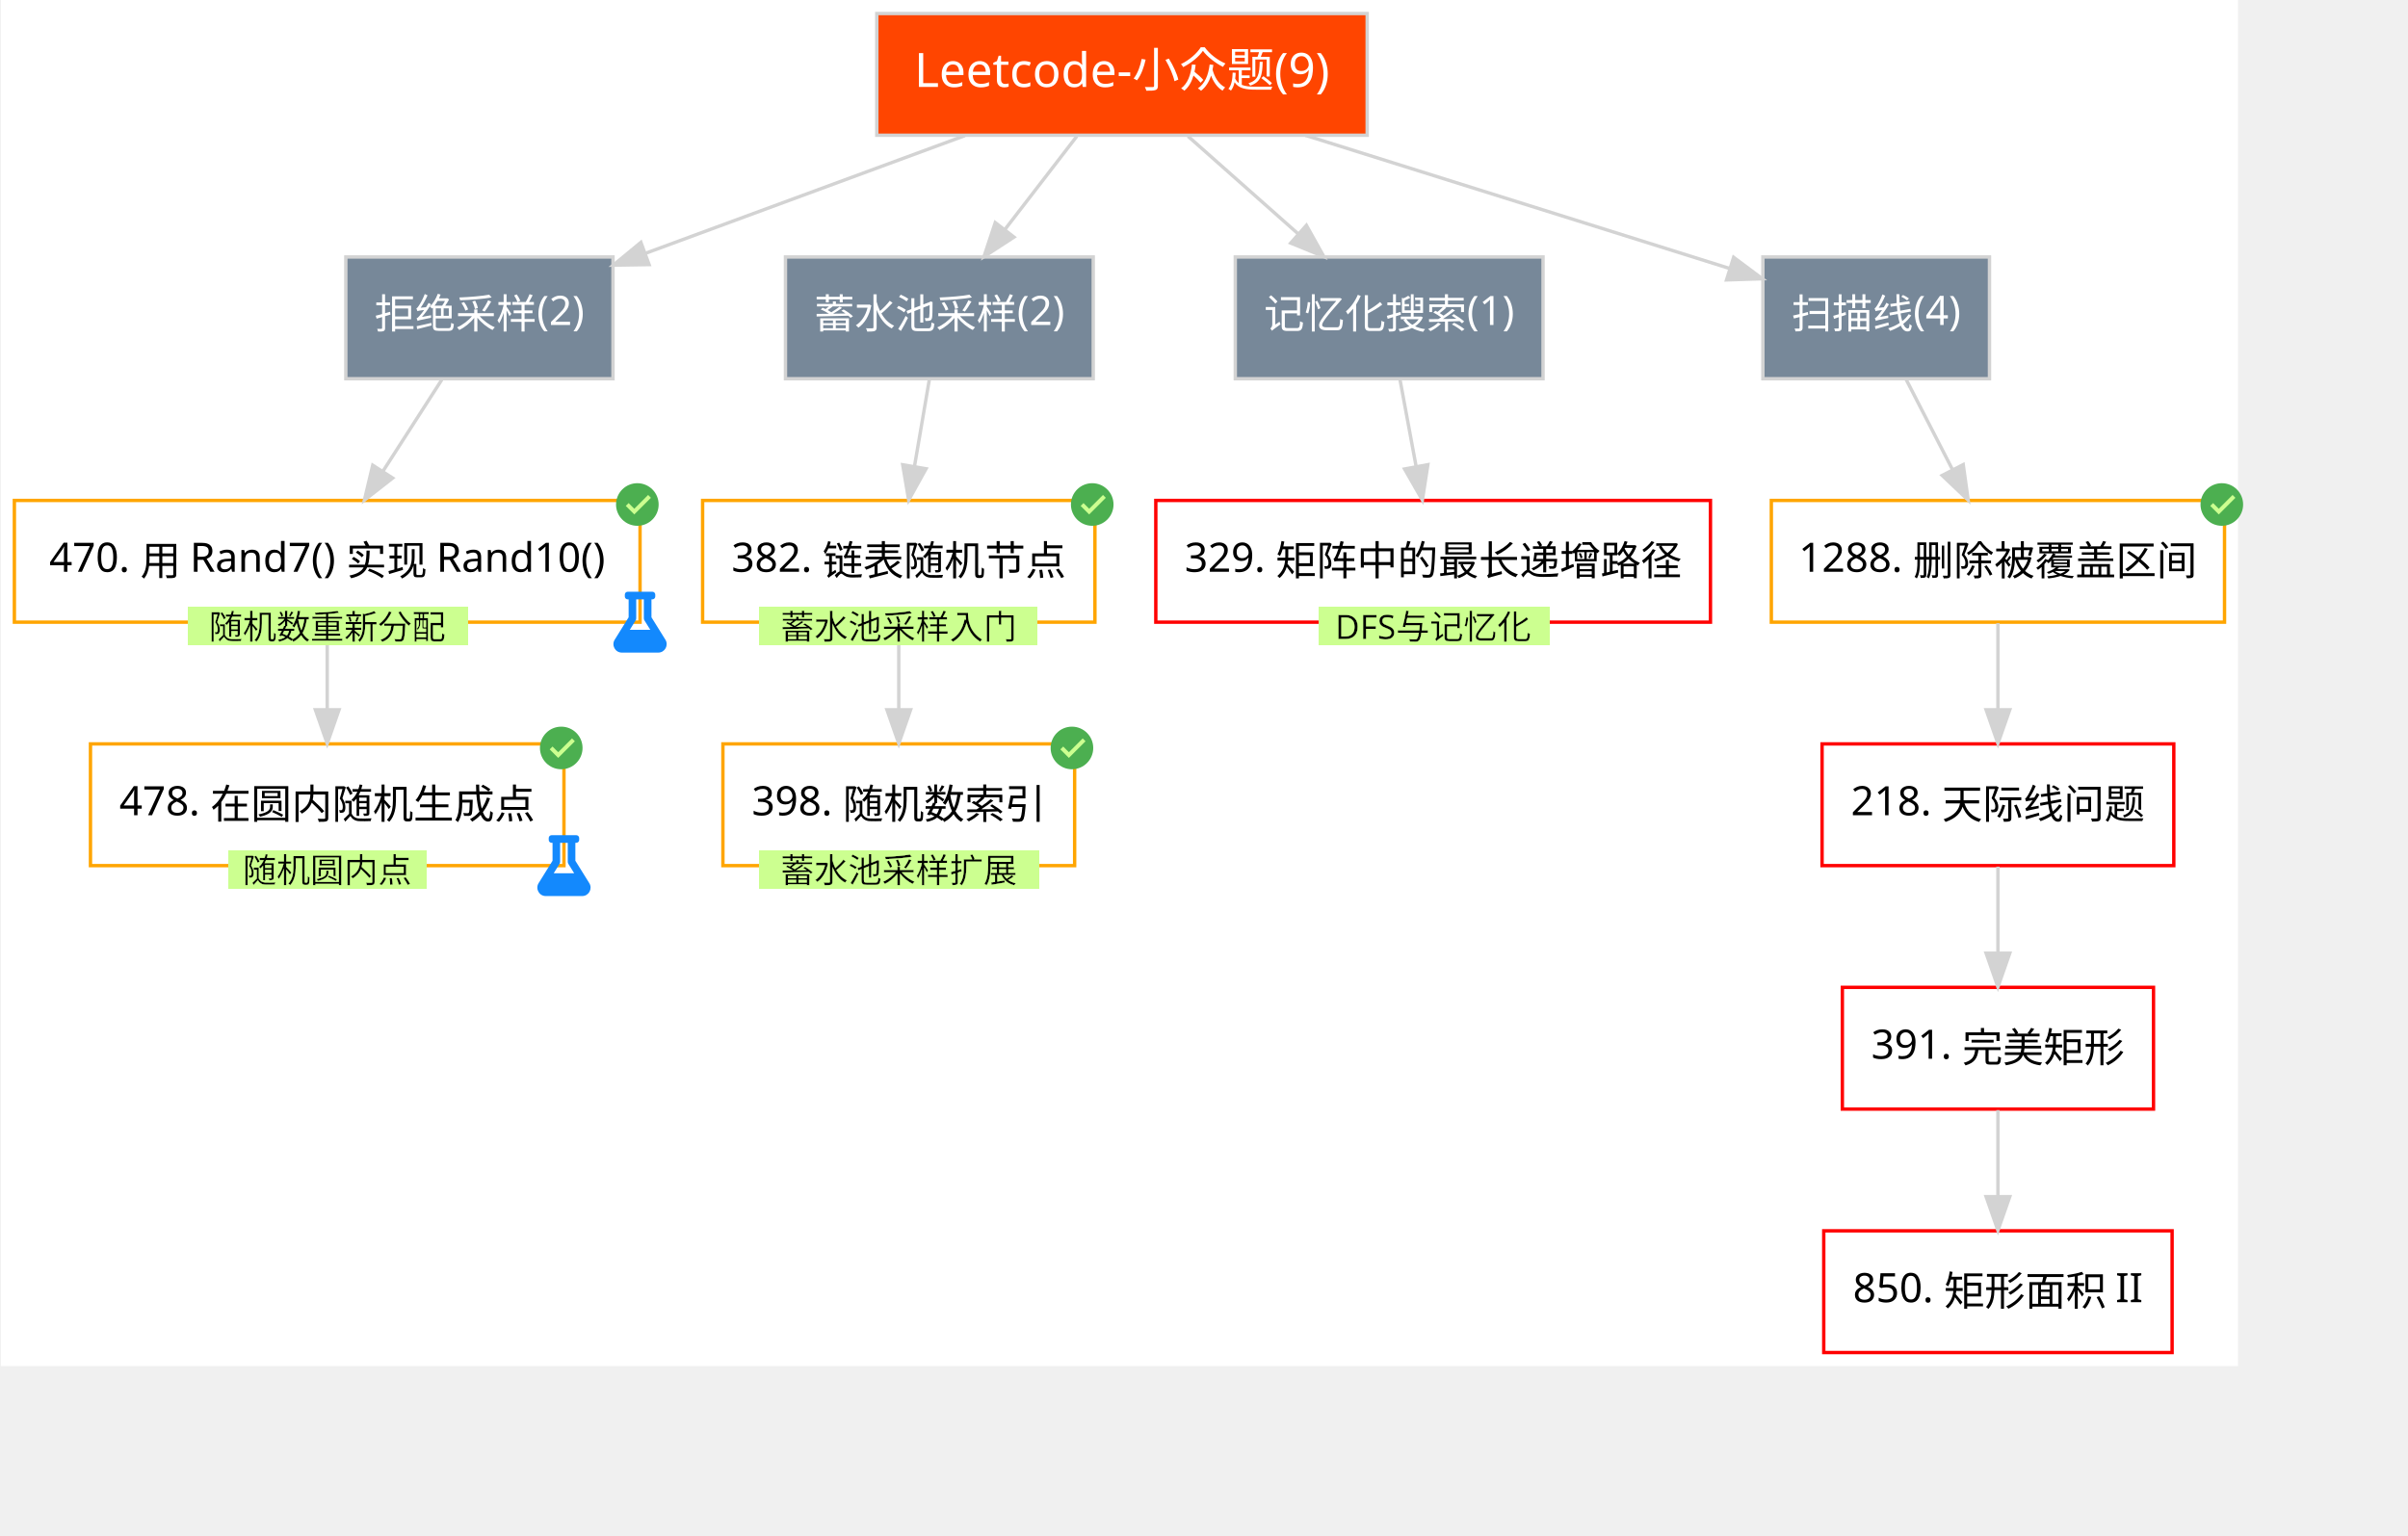
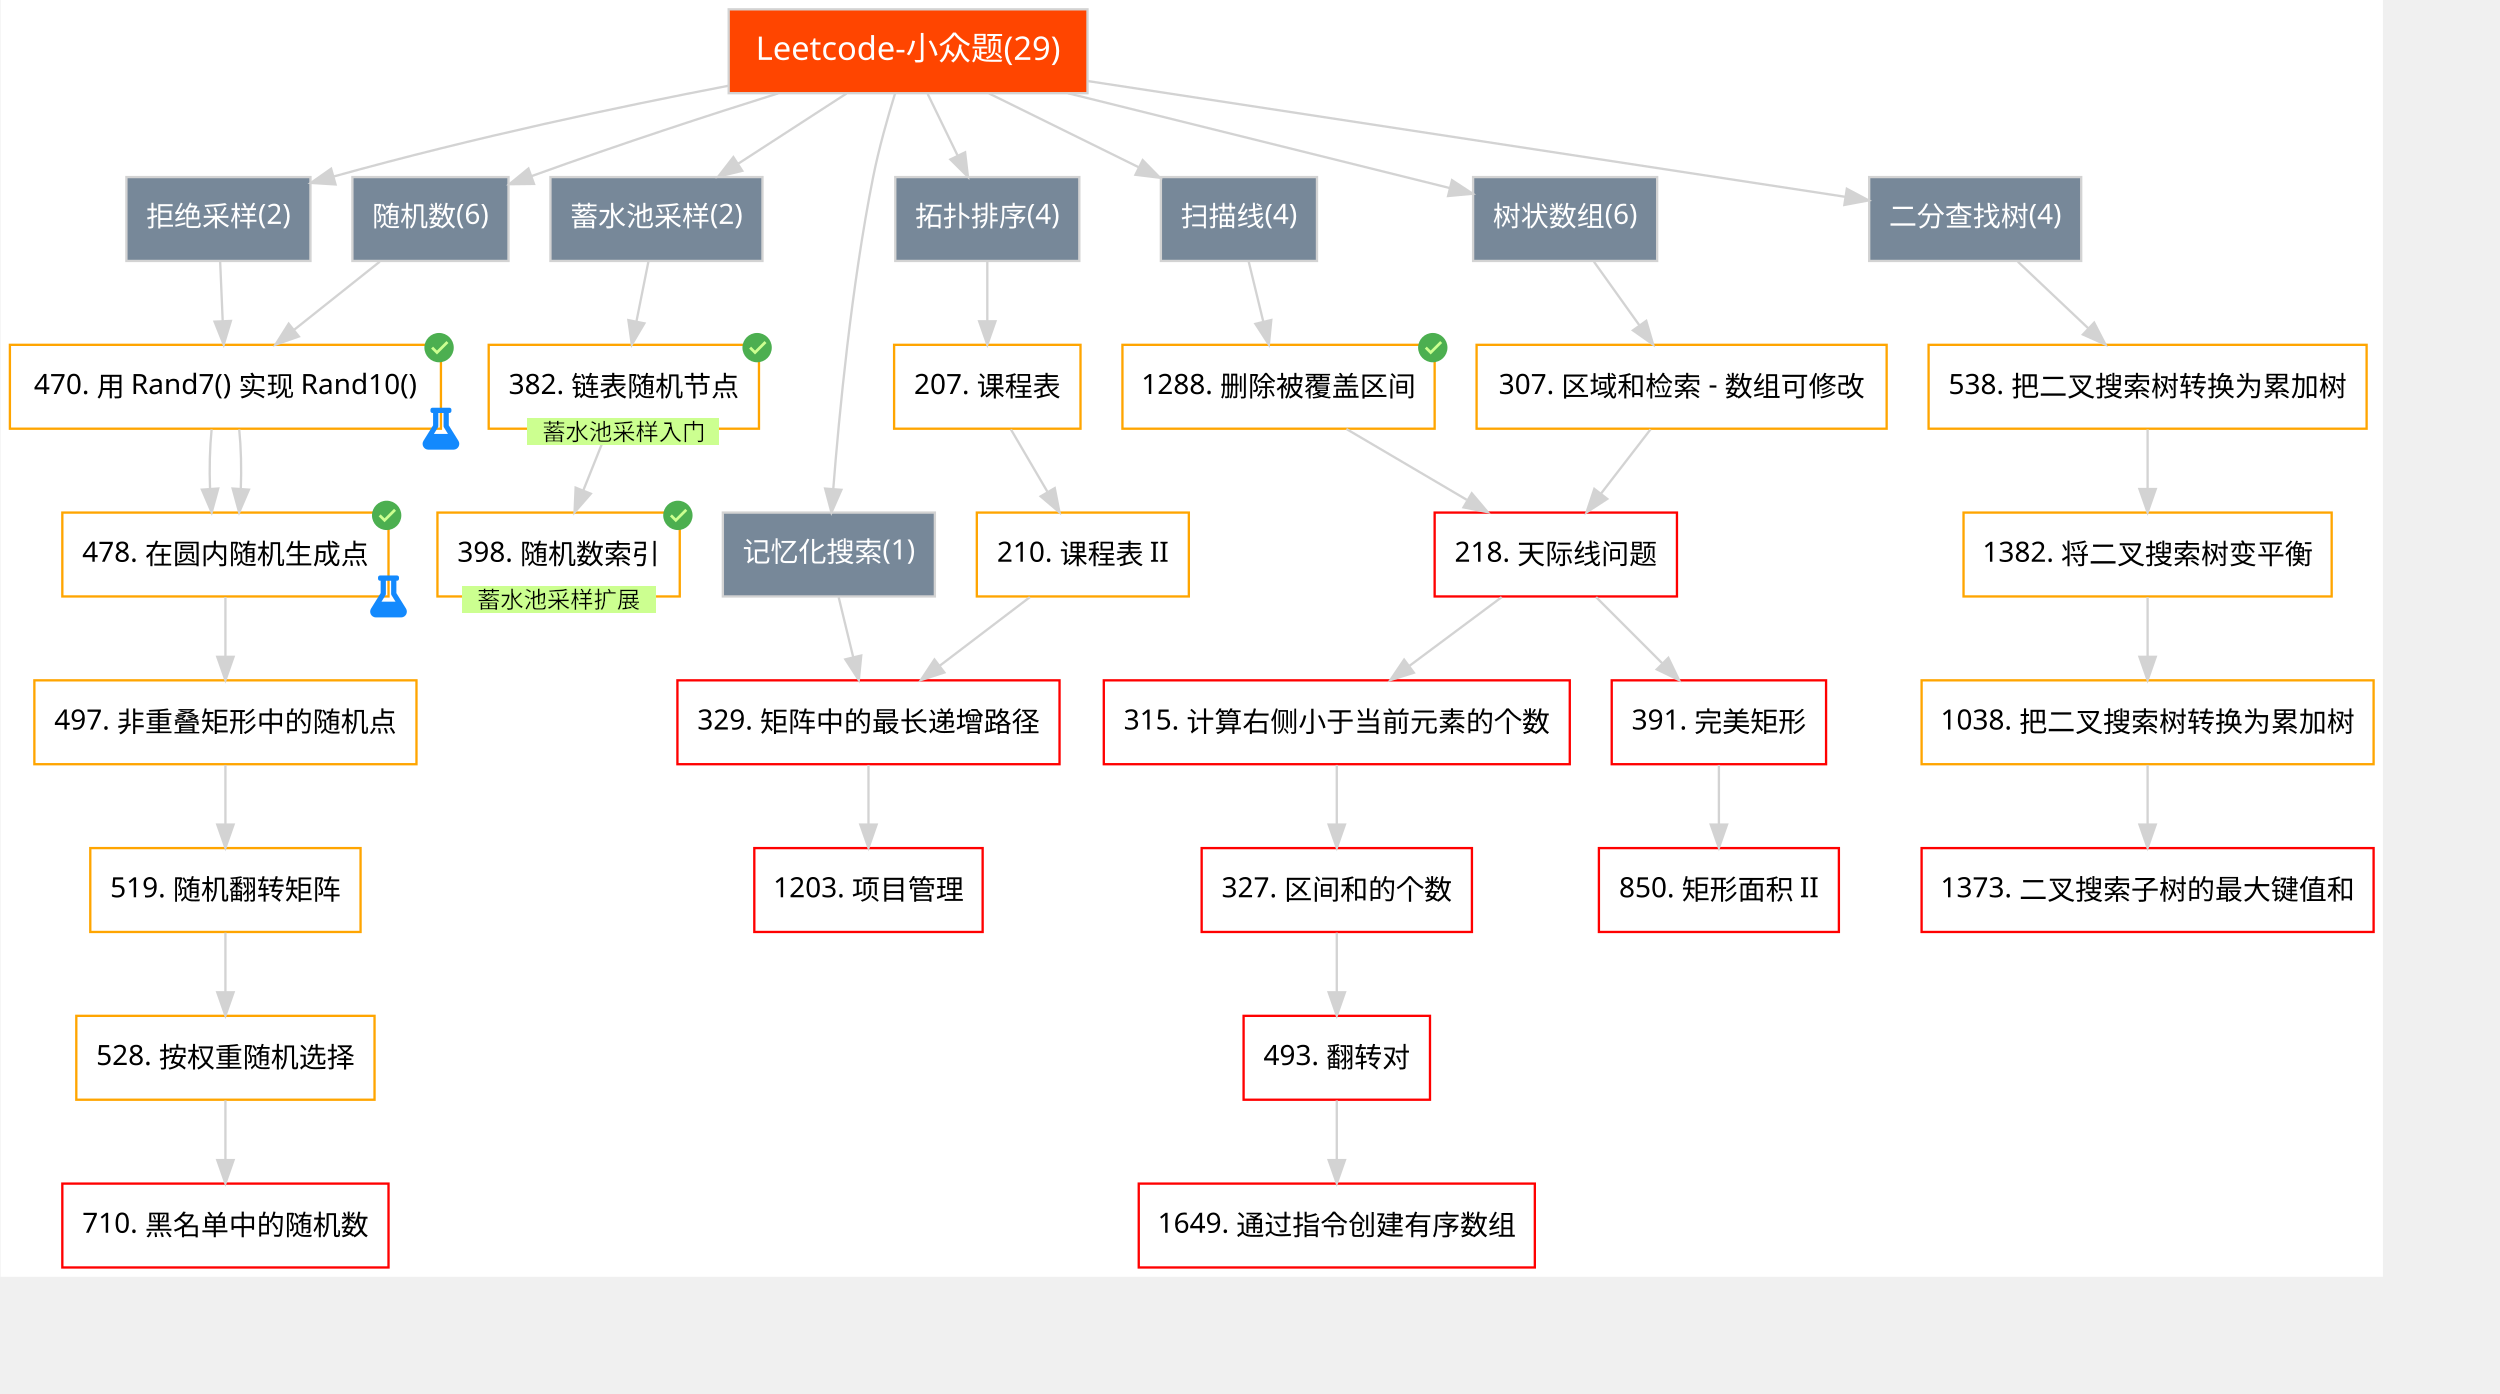
- <svg xmlns="http://www.w3.org/2000/svg" xmlns:xlink="http://www.w3.org/1999/xlink" height="454pt" viewBox="0.00 0.00 711.5 454.0" width="712pt">
-   <g class="graph" id="graph0" transform="scale(1 1) rotate(0) translate(4 400)">
-     <polygon fill="white" points="-4,4 -4,-400 657.5,-400 657.5,4 -4,4" stroke="transparent" />
+ <svg xmlns="http://www.w3.org/2000/svg" xmlns:xlink="http://www.w3.org/1999/xlink" height="598pt" viewBox="0.00 0.00 1072.5 598.0" width="1073pt">
+   <g class="graph" id="graph0" transform="scale(1 1) rotate(0) translate(4 544)">
+     <polygon fill="white" points="-4,4 -4,-544 1018.5,-544 1018.5,4 -4,4" stroke="transparent" />
    <g class="node" id="node1">
      <g id="a_node1">
-         <a target="_parent" xlink:href="https://leetcode-cn.com/tag/" xlink:title="Leetcode-小众题(9)">
-           <polygon fill="orangered" points="400,-396 255,-396 255,-360 400,-360 400,-396" stroke="lightgrey" />
-           <text fill="white" font-family="Microsoft YaHei" font-size="14.00" text-anchor="middle" x="327.5" y="-374.3">
-       Leetcode-小众题(9)
+         <a target="_parent" xlink:href="https://leetcode-cn.com/tag/" xlink:title="Leetcode-小众题(29)">
+           <polygon fill="orangered" points="462.5,-540 308.5,-540 308.5,-504 462.5,-504 462.5,-540" stroke="lightgrey" />
+           <text fill="white" font-family="Microsoft YaHei" font-size="14.00" text-anchor="middle" x="385.5" y="-518.3">
+       Leetcode-小众题(29)
     </text>
        </a>
      </g>
    </g>
    <g class="node" id="node2">
-       <polygon fill="lightslategray" points="177,-324 98,-324 98,-288 177,-288 177,-324" stroke="lightgrey" />
-       <text fill="white" font-family="Microsoft YaHei" font-size="12.00" text-anchor="middle" x="137.5" y="-302.9">
+       <polygon fill="lightslategray" points="129,-468 50,-468 50,-432 129,-432 129,-468" stroke="lightgrey" />
+       <text fill="white" font-family="Microsoft YaHei" font-size="12.00" text-anchor="middle" x="89.5" y="-446.9">
    拒绝采样(2)
   </text>
    </g>
    <g class="edge" id="edge1">
-       <path d="M281.02,-359.88C252.4,-349.33 215.74,-335.82 186.64,-325.1" fill="none" stroke="lightgrey" />
-       <polygon fill="lightgrey" points="187.67,-321.75 177.08,-321.58 185.25,-328.32 187.67,-321.75" stroke="lightgrey" />
+       <path d="M308.34,-507.19C261.58,-498.19 200.62,-485.37 139.07,-468.28" fill="none" stroke="lightgrey" />
+       <polygon fill="lightgrey" points="139.76,-464.84 129.18,-465.5 137.86,-471.58 139.76,-464.84" stroke="lightgrey" />
    </g>
    <g class="node" id="node5">
-       <polygon fill="lightslategray" points="319,-324 228,-324 228,-288 319,-288 319,-324" stroke="lightgrey" />
-       <text fill="white" font-family="Microsoft YaHei" font-size="12.00" text-anchor="middle" x="273.5" y="-302.9">
+       <polygon fill="lightslategray" points="214,-468 147,-468 147,-432 214,-432 214,-468" stroke="lightgrey" />
+       <text fill="white" font-family="Microsoft YaHei" font-size="12.00" text-anchor="middle" x="180.5" y="-446.9">
+     随机数(6)
+    </text>
+     </g>
+     <g class="edge" id="edge4">
+       <path d="M329.72,-503.93C300.43,-494.72 263.79,-482.82 223.98,-468.44" fill="none" stroke="lightgrey" />
+       <polygon fill="lightgrey" points="224.94,-465.07 214.35,-464.94 222.55,-471.65 224.94,-465.07" stroke="lightgrey" />
+     </g>
+     <g class="node" id="node10">
+       <polygon fill="lightslategray" points="323,-468 232,-468 232,-432 323,-432 323,-468" stroke="lightgrey" />
+       <text fill="white" font-family="Microsoft YaHei" font-size="12.00" text-anchor="middle" x="277.5" y="-446.9">
    蓄水池采样(2)
   </text>
    </g>
-     <g class="edge" id="edge4">
-       <path d="M314.15,-359.7C307.74,-351.39 299.94,-341.28 292.89,-332.14" fill="none" stroke="lightgrey" />
-       <polygon fill="lightgrey" points="295.57,-329.88 286.69,-324.1 290.03,-334.16 295.57,-329.88" stroke="lightgrey" />
-     </g>
-     <g class="node" id="node8">
-       <polygon fill="lightslategray" points="452,-324 361,-324 361,-288 452,-288 452,-324" stroke="lightgrey" />
-       <text fill="white" font-family="Microsoft YaHei" font-size="12.00" text-anchor="middle" x="406.5" y="-302.9">
+     <g class="edge" id="edge11">
+       <path d="M359.08,-503.88C345.09,-494.81 327.72,-483.55 312.61,-473.76" fill="none" stroke="lightgrey" />
+       <polygon fill="lightgrey" points="314.32,-470.69 304.02,-468.19 310.51,-476.57 314.32,-470.69" stroke="lightgrey" />
+     </g>
+     <g class="node" id="node13">
+       <polygon fill="lightslategray" points="397,-324 306,-324 306,-288 397,-288 397,-324" stroke="lightgrey" />
+       <text fill="white" font-family="Microsoft YaHei" font-size="12.00" text-anchor="middle" x="351.5" y="-302.9">
    记忆化搜索(1)
   </text>
    </g>
-     <g class="edge" id="edge7">
-       <path d="M347.03,-359.7C356.88,-350.97 368.99,-340.24 379.7,-330.75" fill="none" stroke="lightgrey" />
-       <polygon fill="lightgrey" points="382.03,-333.36 387.2,-324.1 377.39,-328.12 382.03,-333.36" stroke="lightgrey" />
-     </g>
-     <g class="node" id="node10">
-       <polygon fill="lightslategray" points="584,-324 517,-324 517,-288 584,-288 584,-324" stroke="lightgrey" />
-       <text fill="white" font-family="Microsoft YaHei" font-size="12.00" text-anchor="middle" x="550.5" y="-302.9">
+     <g class="edge" id="edge14">
+       <path d="M379.94,-503.98C376.76,-493.67 372.93,-480.19 370.5,-468 361.21,-421.38 355.91,-366.19 353.38,-334.04" fill="none" stroke="lightgrey" />
+       <polygon fill="lightgrey" points="356.87,-333.77 352.62,-324.06 349.89,-334.3 356.87,-333.77" stroke="lightgrey" />
+     </g>
+     <g class="node" id="node15">
+       <polygon fill="lightslategray" points="561,-468 494,-468 494,-432 561,-432 561,-468" stroke="lightgrey" />
+       <text fill="white" font-family="Microsoft YaHei" font-size="12.00" text-anchor="middle" x="527.5" y="-446.9">
    扫描线(4)
   </text>
    </g>
-     <g class="edge" id="edge9">
-       <path d="M381.77,-359.97C420.3,-347.87 471.35,-331.85 507.17,-320.6" fill="none" stroke="lightgrey" />
-       <polygon fill="lightgrey" points="508.35,-323.9 516.84,-317.56 506.25,-317.22 508.35,-323.9" stroke="lightgrey" />
+     <g class="edge" id="edge16">
+       <path d="M420.24,-503.88C439.6,-494.33 463.89,-482.36 484.46,-472.22" fill="none" stroke="lightgrey" />
+       <polygon fill="lightgrey" points="486.19,-475.27 493.61,-467.71 483.09,-468.99 486.19,-475.27" stroke="lightgrey" />
+     </g>
+     <g class="node" id="node20">
+       <polygon fill="lightslategray" points="459,-468 380,-468 380,-432 459,-432 459,-468" stroke="lightgrey" />
+       <text fill="white" font-family="Microsoft YaHei" font-size="12.00" text-anchor="middle" x="419.5" y="-446.9">
+     拓扑排序(4)
+    </text>
+     </g>
+     <g class="edge" id="edge21">
+       <path d="M393.9,-503.7C397.77,-495.73 402.45,-486.1 406.74,-477.26" fill="none" stroke="lightgrey" />
+       <polygon fill="lightgrey" points="409.97,-478.63 411.19,-468.1 403.67,-475.57 409.97,-478.63" stroke="lightgrey" />
+     </g>
+     <g class="node" id="node24">
+       <polygon fill="lightslategray" points="889,-468 798,-468 798,-432 889,-432 889,-468" stroke="lightgrey" />
+       <text fill="white" font-family="Microsoft YaHei" font-size="12.00" text-anchor="middle" x="843.5" y="-446.9">
+     二分查找树(4)
+    </text>
+     </g>
+     <g class="edge" id="edge26">
+       <path d="M462.68,-509.2C554.72,-495.14 706.33,-471.96 787.72,-459.53" fill="none" stroke="lightgrey" />
+       <polygon fill="lightgrey" points="788.41,-462.96 797.77,-457.99 787.35,-456.04 788.41,-462.96" stroke="lightgrey" />
+     </g>
+     <g class="node" id="node29">
+       <polygon fill="lightslategray" points="707,-468 628,-468 628,-432 707,-432 707,-468" stroke="lightgrey" />
+       <text fill="white" font-family="Microsoft YaHei" font-size="12.00" text-anchor="middle" x="667.5" y="-446.9">
+     树状数组(6)
+    </text>
+     </g>
+     <g class="edge" id="edge31">
+       <path d="M454.12,-503.97C504.75,-491.4 572.45,-474.59 617.9,-463.31" fill="none" stroke="lightgrey" />
+       <polygon fill="lightgrey" points="618.95,-466.66 627.81,-460.85 617.26,-459.87 618.95,-466.66" stroke="lightgrey" />
    </g>
    <g class="node" id="node3">
      <g id="a_node3">
        <a target="_parent" xlink:href="https://leetcode-cn.com/problems/implement-rand10-using-rand7" xlink:title="470. 用 Rand7() 实现 Rand10()">
-           <polygon fill="none" points="185,-252 0,-252 0,-216 185,-216 185,-252" stroke="orange" />
-           <text font-family="Microsoft YaHei" font-size="12.00" text-anchor="middle" x="92.5" y="-230.9">
+           <polygon fill="none" points="185,-396 0,-396 0,-360 185,-360 185,-396" stroke="orange" />
+           <text font-family="Microsoft YaHei" font-size="12.00" text-anchor="middle" x="92.5" y="-374.9">
      470. 用 Rand7() 实现 Rand10()
     </text>
        </a>
      </g>
-       <g transform="translate(177.0, -258.0) scale(0.3)">
+       <g transform="translate(177.0, -402.0) scale(0.3)">
        <circle cx="24" cy="24" fill="#4caf50" r="21" />
        <polygon fill="#ccff90" points="34.6,14.6 21,28.2 15.4,22.6 12.6,25.4 21,33.8 37.4,17.4" />
      </g>
-       <g transform="translate(176.0, -225.0)">
+       <g transform="translate(176.0, -369.0)">
        <symbol id="flask" viewBox="0 0 448 512">
          <path d="M437.2 403.5L320 215V64h8c13.3 0 24-10.7 24-24V24c0-13.3-10.7-24-24-24H120c-13.3 0-24 10.7-24 24v16c0 13.3 10.7 24 24 24h8v151L10.8 403.5C-18.5 450.6 15.3 512 70.9 512h306.2c55.7 0 89.4-61.5 60.1-108.5zM137.9 320l48.2-77.6c3.7-5.2 5.8-11.6 5.8-18.4V64h64v160c0 6.9 2.2 13.2 5.8 18.4l48.2 77.6h-172z" fill="#1389fd" />
        </symbol>
        <a href="https://github.com/acm-clan/algorithm-stone/blob/main/user/leetcode/470.用-rand-7-实现-rand-10.md">
          <use height="18" href="#flask" width="18" />
        </a>
      </g>
    </g>
    <g class="edge" id="edge2">
-       <path d="M126.38,-287.7C121.14,-279.56 114.8,-269.69 109.02,-260.7" fill="none" stroke="lightgrey" />
-       <polygon fill="lightgrey" points="111.85,-258.62 103.5,-252.1 105.96,-262.41 111.85,-258.62" stroke="lightgrey" />
+       <path d="M90.24,-431.7C90.57,-423.98 90.97,-414.71 91.34,-406.11" fill="none" stroke="lightgrey" />
+       <polygon fill="lightgrey" points="94.84,-406.25 91.77,-396.1 87.84,-405.95 94.84,-406.25" stroke="lightgrey" />
    </g>
    <g class="node" id="node4">
      <g id="a_node4">
        <a target="_parent" xlink:href="https://leetcode-cn.com/problems/generate-random-point-in-a-circle" xlink:title="478. 在圆内随机生成点">
-           <polygon fill="none" points="162.5,-180 22.5,-180 22.5,-144 162.5,-144 162.5,-180" stroke="orange" />
-           <text font-family="Microsoft YaHei" font-size="12.00" text-anchor="middle" x="92.5" y="-158.9">
+           <polygon fill="none" points="162.5,-324 22.5,-324 22.5,-288 162.5,-288 162.5,-324" stroke="orange" />
+           <text font-family="Microsoft YaHei" font-size="12.00" text-anchor="middle" x="92.5" y="-302.9">
      478. 在圆内随机生成点
     </text>
        </a>
      </g>
-       <g transform="translate(154.5, -186.0) scale(0.3)">
+       <g transform="translate(154.5, -330.0) scale(0.3)">
        <circle cx="24" cy="24" fill="#4caf50" r="21" />
        <polygon fill="#ccff90" points="34.6,14.6 21,28.2 15.4,22.6 12.6,25.4 21,33.8 37.4,17.4" />
      </g>
-       <g transform="translate(153.5, -153.0)">
+       <g transform="translate(153.5, -297.0)">
        <symbol id="flask" viewBox="0 0 448 512">
          <path d="M437.2 403.5L320 215V64h8c13.3 0 24-10.7 24-24V24c0-13.3-10.7-24-24-24H120c-13.3 0-24 10.7-24 24v16c0 13.3 10.7 24 24 24h8v151L10.8 403.5C-18.5 450.6 15.3 512 70.9 512h306.2c55.7 0 89.4-61.5 60.1-108.5zM137.9 320l48.2-77.6c3.7-5.2 5.8-11.6 5.8-18.4V64h64v160c0 6.9 2.2 13.2 5.8 18.4l48.2 77.6h-172z" fill="#1389fd" />
        </symbol>
        <a href="https://github.com/acm-clan/algorithm-stone/blob/main/user/leetcode/478.在圆内随机生成点.md">
          <use height="18" href="#flask" width="18" />
        </a>
      </g>
    </g>
    <g class="edge" id="edge3">
+       <path d="M86.58,-359.7C85.79,-351.98 85.56,-342.71 85.9,-334.11" fill="none" stroke="lightgrey" />
+       <polygon fill="lightgrey" points="89.4,-334.32 86.6,-324.1 82.42,-333.84 89.4,-334.32" stroke="lightgrey" />
+     </g>
+     <g class="edge" id="edge6">
+       <path d="M98.42,-359.7C99.21,-351.98 99.44,-342.71 99.1,-334.11" fill="none" stroke="lightgrey" />
+       <polygon fill="lightgrey" points="102.58,-333.84 98.4,-324.1 95.6,-334.32 102.58,-333.84" stroke="lightgrey" />
+     </g>
+     <g class="node" id="node6">
+       <g id="a_node6">
+         <a target="_parent" xlink:href="https://leetcode-cn.com/problems/random-point-in-non-overlapping-rectangles" xlink:title="497. 非重叠矩形中的随机点">
+           <polygon fill="none" points="174.5,-252 10.5,-252 10.5,-216 174.5,-216 174.5,-252" stroke="orange" />
+           <text font-family="Microsoft YaHei" font-size="12.00" text-anchor="middle" x="92.5" y="-230.9">
+       497. 非重叠矩形中的随机点
+      </text>
+         </a>
+       </g>
+     </g>
+     <g class="edge" id="edge7">
+       <path d="M92.5,-287.7C92.5,-279.98 92.5,-270.71 92.5,-262.11" fill="none" stroke="lightgrey" />
+       <polygon fill="lightgrey" points="96,-262.1 92.5,-252.1 89,-262.1 96,-262.1" stroke="lightgrey" />
+     </g>
+     <g class="edge" id="edge5">
+       <path d="M158.75,-431.7C147.66,-422.88 134.03,-412.03 122.01,-402.47" fill="none" stroke="lightgrey" />
+       <polygon fill="lightgrey" points="124.01,-399.59 114,-396.1 119.65,-405.07 124.01,-399.59" stroke="lightgrey" />
+     </g>
+     <g class="node" id="node7">
+       <g id="a_node7">
+         <a target="_parent" xlink:href="https://leetcode-cn.com/problems/random-flip-matrix" xlink:title="519. 随机翻转矩阵">
+           <polygon fill="none" points="150.5,-180 34.5,-180 34.5,-144 150.5,-144 150.5,-180" stroke="orange" />
+           <text font-family="Microsoft YaHei" font-size="12.00" text-anchor="middle" x="92.5" y="-158.9">
+       519. 随机翻转矩阵
+      </text>
+         </a>
+       </g>
+     </g>
+     <g class="edge" id="edge8">
      <path d="M92.5,-215.7C92.5,-207.98 92.5,-198.71 92.5,-190.11" fill="none" stroke="lightgrey" />
      <polygon fill="lightgrey" points="96,-190.1 92.5,-180.1 89,-190.1 96,-190.1" stroke="lightgrey" />
    </g>
-     <g class="node" id="node6">
-       <g id="a_node6">
+     <g class="node" id="node8">
+       <g id="a_node8">
+         <a target="_parent" xlink:href="https://leetcode-cn.com/problems/random-pick-with-weight" xlink:title="528. 按权重随机选择">
+           <polygon fill="none" points="156.5,-108 28.5,-108 28.5,-72 156.5,-72 156.5,-108" stroke="orange" />
+           <text font-family="Microsoft YaHei" font-size="12.00" text-anchor="middle" x="92.5" y="-86.9">
+       528. 按权重随机选择
+      </text>
+         </a>
+       </g>
+     </g>
+     <g class="edge" id="edge9">
+       <path d="M92.5,-143.7C92.5,-135.98 92.5,-126.71 92.5,-118.11" fill="none" stroke="lightgrey" />
+       <polygon fill="lightgrey" points="96,-118.1 92.5,-108.1 89,-118.1 96,-118.1" stroke="lightgrey" />
+     </g>
+     <g class="node" id="node9">
+       <g id="a_node9">
+         <a target="_parent" xlink:href="https://leetcode-cn.com/problems/random-pick-with-blacklist" xlink:title="710. 黑名单中的随机数">
+           <polygon fill="none" points="162.5,-36 22.5,-36 22.5,0 162.5,0 162.5,-36" stroke="red" />
+           <text font-family="Microsoft YaHei" font-size="12.00" text-anchor="middle" x="92.5" y="-14.9">
+       710. 黑名单中的随机数
+      </text>
+         </a>
+       </g>
+     </g>
+     <g class="edge" id="edge10">
+       <path d="M92.5,-71.7C92.5,-63.98 92.5,-54.71 92.5,-46.11" fill="none" stroke="lightgrey" />
+       <polygon fill="lightgrey" points="96,-46.1 92.5,-36.1 89,-46.1 96,-46.1" stroke="lightgrey" />
+     </g>
+     <g class="node" id="node11">
+       <g id="a_node11">
        <a target="_parent" xlink:href="https://leetcode-cn.com/problems/linked-list-random-node" xlink:title="382. 链表随机节点">
-           <polygon fill="none" points="319.5,-252 203.5,-252 203.5,-216 319.5,-216 319.5,-252" stroke="orange" />
-           <text font-family="Microsoft YaHei" font-size="12.00" text-anchor="middle" x="261.5" y="-230.9">
+           <polygon fill="none" points="321.5,-396 205.5,-396 205.5,-360 321.5,-360 321.5,-396" stroke="orange" />
+           <text font-family="Microsoft YaHei" font-size="12.00" text-anchor="middle" x="263.5" y="-374.9">
      382. 链表随机节点
     </text>
        </a>
      </g>
-       <g transform="translate(311.5, -258.0) scale(0.3)">
+       <g transform="translate(313.5, -402.0) scale(0.3)">
        <circle cx="24" cy="24" fill="#4caf50" r="21" />
        <polygon fill="#ccff90" points="34.6,14.6 21,28.2 15.4,22.6 12.6,25.4 21,33.8 37.4,17.4" />
      </g>
    </g>
-     <g class="edge" id="edge5">
-       <path d="M270.53,-287.7C269.21,-279.98 267.62,-270.71 266.15,-262.11" fill="none" stroke="lightgrey" />
-       <polygon fill="lightgrey" points="269.57,-261.37 264.43,-252.1 262.67,-262.55 269.57,-261.37" stroke="lightgrey" />
-     </g>
-     <g class="node" id="node7">
-       <g id="a_node7">
+     <g class="edge" id="edge12">
+       <path d="M274.04,-431.7C272.5,-423.98 270.64,-414.71 268.92,-406.11" fill="none" stroke="lightgrey" />
+       <polygon fill="lightgrey" points="272.31,-405.22 266.92,-396.1 265.45,-406.6 272.31,-405.22" stroke="lightgrey" />
+     </g>
+     <g class="node" id="node12">
+       <g id="a_node12">
        <a target="_parent" xlink:href="https://leetcode-cn.com/problems/random-pick-index" xlink:title="398. 随机数索引">
-           <polygon fill="none" points="313.5,-180 209.5,-180 209.5,-144 313.5,-144 313.5,-180" stroke="orange" />
-           <text font-family="Microsoft YaHei" font-size="12.00" text-anchor="middle" x="261.5" y="-158.9">
+           <polygon fill="none" points="287.5,-324 183.5,-324 183.5,-288 287.5,-288 287.5,-324" stroke="orange" />
+           <text font-family="Microsoft YaHei" font-size="12.00" text-anchor="middle" x="235.5" y="-302.9">
      398. 随机数索引
     </text>
        </a>
      </g>
-       <g transform="translate(305.5, -186.0) scale(0.3)">
+       <g transform="translate(279.5, -330.0) scale(0.3)">
        <circle cx="24" cy="24" fill="#4caf50" r="21" />
        <polygon fill="#ccff90" points="34.6,14.6 21,28.2 15.4,22.6 12.6,25.4 21,33.8 37.4,17.4" />
      </g>
    </g>
-     <g class="edge" id="edge6">
-       <path d="M261.5,-215.7C261.5,-207.98 261.5,-198.71 261.5,-190.11" fill="none" stroke="lightgrey" />
-       <polygon fill="lightgrey" points="265,-190.1 261.5,-180.1 258,-190.1 265,-190.1" stroke="lightgrey" />
-     </g>
-     <g class="node" id="node9">
-       <g id="a_node9">
+     <g class="edge" id="edge13">
+       <path d="M256.58,-359.7C253.43,-351.81 249.62,-342.3 246.12,-333.55" fill="none" stroke="lightgrey" />
+       <polygon fill="lightgrey" points="249.31,-332.09 242.34,-324.1 242.81,-334.69 249.31,-332.09" stroke="lightgrey" />
+     </g>
+     <g class="node" id="node14">
+       <g id="a_node14">
        <a target="_parent" xlink:href="https://leetcode-cn.com/problems/longest-increasing-path-in-a-matrix" xlink:title="329. 矩阵中的最长递增路径">
-           <polygon fill="none" points="501.5,-252 337.5,-252 337.5,-216 501.5,-216 501.5,-252" stroke="red" />
-           <text font-family="Microsoft YaHei" font-size="12.00" text-anchor="middle" x="419.5" y="-230.9">
+           <polygon fill="none" points="450.5,-252 286.5,-252 286.5,-216 450.5,-216 450.5,-252" stroke="red" />
+           <text font-family="Microsoft YaHei" font-size="12.00" text-anchor="middle" x="368.5" y="-230.9">
      329. 矩阵中的最长递增路径
     </text>
        </a>
      </g>
    </g>
-     <g class="edge" id="edge8">
-       <path d="M409.71,-287.7C411.15,-279.98 412.87,-270.71 414.46,-262.11" fill="none" stroke="lightgrey" />
-       <polygon fill="lightgrey" points="417.94,-262.58 416.32,-252.1 411.06,-261.3 417.94,-262.58" stroke="lightgrey" />
-     </g>
-     <g class="node" id="node11">
-       <g id="a_node11">
+     <g class="edge" id="edge15">
+       <path d="M355.7,-287.7C357.6,-279.9 359.88,-270.51 361.98,-261.83" fill="none" stroke="lightgrey" />
+       <polygon fill="lightgrey" points="365.39,-262.65 364.35,-252.1 358.58,-261 365.39,-262.65" stroke="lightgrey" />
+     </g>
+     <g class="node" id="node23">
+       <g id="a_node23">
+         <a target="_parent" xlink:href="https://leetcode-cn.com/problems/sort-items-by-groups-respecting-dependencies" xlink:title="1203. 项目管理">
+           <polygon fill="none" points="417.5,-180 319.5,-180 319.5,-144 417.5,-144 417.5,-180" stroke="red" />
+           <text font-family="Microsoft YaHei" font-size="12.00" text-anchor="middle" x="368.5" y="-158.9">
+       1203. 项目管理
+      </text>
+         </a>
+       </g>
+     </g>
+     <g class="edge" id="edge25">
+       <path d="M368.5,-215.7C368.5,-207.98 368.5,-198.71 368.5,-190.11" fill="none" stroke="lightgrey" />
+       <polygon fill="lightgrey" points="372,-190.1 368.5,-180.1 365,-190.1 372,-190.1" stroke="lightgrey" />
+     </g>
+     <g class="node" id="node16">
+       <g id="a_node16">
        <a target="_parent" xlink:href="https://leetcode-cn.com/problems/remove-covered-intervals" xlink:title="1288. 删除被覆盖区间">
-           <polygon fill="none" points="653.5,-252 519.5,-252 519.5,-216 653.5,-216 653.5,-252" stroke="orange" />
-           <text font-family="Microsoft YaHei" font-size="12.00" text-anchor="middle" x="586.5" y="-230.9">
+           <polygon fill="none" points="611.5,-396 477.5,-396 477.5,-360 611.5,-360 611.5,-396" stroke="orange" />
+           <text font-family="Microsoft YaHei" font-size="12.00" text-anchor="middle" x="544.5" y="-374.9">
      1288. 删除被覆盖区间
     </text>
        </a>
      </g>
-       <g transform="translate(645.5, -258.0) scale(0.3)">
+       <g transform="translate(603.5, -402.0) scale(0.3)">
        <circle cx="24" cy="24" fill="#4caf50" r="21" />
        <polygon fill="#ccff90" points="34.6,14.6 21,28.2 15.4,22.6 12.6,25.4 21,33.8 37.4,17.4" />
      </g>
    </g>
-     <g class="edge" id="edge10">
-       <path d="M559.4,-287.7C563.5,-279.73 568.45,-270.1 572.99,-261.26" fill="none" stroke="lightgrey" />
-       <polygon fill="lightgrey" points="576.24,-262.6 577.7,-252.1 570.02,-259.4 576.24,-262.6" stroke="lightgrey" />
-     </g>
-     <g class="node" id="node12">
-       <g id="a_node12">
+     <g class="edge" id="edge17">
+       <path d="M531.7,-431.7C533.6,-423.9 535.88,-414.51 537.98,-405.83" fill="none" stroke="lightgrey" />
+       <polygon fill="lightgrey" points="541.39,-406.65 540.35,-396.1 534.58,-405 541.39,-406.65" stroke="lightgrey" />
+     </g>
+     <g class="node" id="node17">
+       <g id="a_node17">
        <a target="_parent" xlink:href="https://leetcode-cn.com/problems/the-skyline-problem" xlink:title="218. 天际线问题">
-           <polygon fill="none" points="638.5,-180 534.5,-180 534.5,-144 638.5,-144 638.5,-180" stroke="red" />
-           <text font-family="Microsoft YaHei" font-size="12.00" text-anchor="middle" x="586.5" y="-158.9">
+           <polygon fill="none" points="715.5,-324 611.5,-324 611.5,-288 715.5,-288 715.5,-324" stroke="red" />
+           <text font-family="Microsoft YaHei" font-size="12.00" text-anchor="middle" x="663.5" y="-302.9">
      218. 天际线问题
     </text>
        </a>
      </g>
    </g>
-     <g class="edge" id="edge11">
-       <path d="M586.5,-215.7C586.5,-207.98 586.5,-198.71 586.5,-190.11" fill="none" stroke="lightgrey" />
-       <polygon fill="lightgrey" points="590,-190.1 586.5,-180.1 583,-190.1 590,-190.1" stroke="lightgrey" />
-     </g>
-     <g class="node" id="node13">
-       <g id="a_node13">
+     <g class="edge" id="edge18">
+       <path d="M573.61,-359.88C589.17,-350.72 608.52,-339.34 625.28,-329.48" fill="none" stroke="lightgrey" />
+       <polygon fill="lightgrey" points="627.43,-332.28 634.28,-324.19 623.88,-326.24 627.43,-332.28" stroke="lightgrey" />
+     </g>
+     <g class="node" id="node18">
+       <g id="a_node18">
        <a target="_parent" xlink:href="https://leetcode-cn.com/problems/perfect-rectangle" xlink:title="391. 完美矩形">
-           <polygon fill="none" points="632.5,-108 540.5,-108 540.5,-72 632.5,-72 632.5,-108" stroke="red" />
-           <text font-family="Microsoft YaHei" font-size="12.00" text-anchor="middle" x="586.5" y="-86.9">
+           <polygon fill="none" points="779.5,-252 687.5,-252 687.5,-216 779.5,-216 779.5,-252" stroke="red" />
+           <text font-family="Microsoft YaHei" font-size="12.00" text-anchor="middle" x="733.5" y="-230.9">
      391. 完美矩形
     </text>
        </a>
      </g>
    </g>
-     <g class="edge" id="edge12">
-       <path d="M586.5,-143.7C586.5,-135.98 586.5,-126.71 586.5,-118.11" fill="none" stroke="lightgrey" />
-       <polygon fill="lightgrey" points="590,-118.1 586.5,-108.1 583,-118.1 590,-118.1" stroke="lightgrey" />
-     </g>
-     <g class="node" id="node14">
-       <g id="a_node14">
+     <g class="edge" id="edge19">
+       <path d="M680.8,-287.7C689.36,-279.14 699.84,-268.66 709.2,-259.3" fill="none" stroke="lightgrey" />
+       <polygon fill="lightgrey" points="711.8,-261.65 716.4,-252.1 706.85,-256.7 711.8,-261.65" stroke="lightgrey" />
+     </g>
+     <g class="node" id="node31">
+       <g id="a_node31">
+         <a target="_parent" xlink:href="https://leetcode-cn.com/problems/count-of-smaller-numbers-after-self" xlink:title="315. 计算右侧小于当前元素的个数">
+           <polygon fill="none" points="669.5,-252 469.5,-252 469.5,-216 669.5,-216 669.5,-252" stroke="red" />
+           <text font-family="Microsoft YaHei" font-size="12.00" text-anchor="middle" x="569.5" y="-230.9">
+       315. 计算右侧小于当前元素的个数
+      </text>
+         </a>
+       </g>
+     </g>
+     <g class="edge" id="edge34">
+       <path d="M640.26,-287.7C628.31,-278.8 613.58,-267.82 600.65,-258.2" fill="none" stroke="lightgrey" />
+       <polygon fill="lightgrey" points="602.58,-255.27 592.47,-252.1 598.4,-260.88 602.58,-255.27" stroke="lightgrey" />
+     </g>
+     <g class="node" id="node19">
+       <g id="a_node19">
        <a target="_parent" xlink:href="https://leetcode-cn.com/problems/rectangle-area-ii" xlink:title="850. 矩形面积 II">
-           <polygon fill="none" points="638,-36 535,-36 535,0 638,0 638,-36" stroke="red" />
-           <text font-family="Microsoft YaHei" font-size="12.00" text-anchor="middle" x="586.5" y="-14.9">
+           <polygon fill="none" points="785,-180 682,-180 682,-144 785,-144 785,-180" stroke="red" />
+           <text font-family="Microsoft YaHei" font-size="12.00" text-anchor="middle" x="733.5" y="-158.9">
      850. 矩形面积 II
     </text>
        </a>
      </g>
    </g>
-     <g class="edge" id="edge13">
-       <path d="M586.5,-71.7C586.5,-63.98 586.5,-54.71 586.5,-46.11" fill="none" stroke="lightgrey" />
-       <polygon fill="lightgrey" points="590,-46.1 586.5,-36.1 583,-46.1 590,-46.1" stroke="lightgrey" />
+     <g class="edge" id="edge20">
+       <path d="M733.5,-215.7C733.5,-207.98 733.5,-198.71 733.5,-190.11" fill="none" stroke="lightgrey" />
+       <polygon fill="lightgrey" points="737,-190.1 733.5,-180.1 730,-190.1 737,-190.1" stroke="lightgrey" />
+     </g>
+     <g class="node" id="node21">
+       <g id="a_node21">
+         <a target="_parent" xlink:href="https://leetcode-cn.com/problems/course-schedule" xlink:title="207. 课程表">
+           <polygon fill="none" points="459.5,-396 379.5,-396 379.5,-360 459.5,-360 459.5,-396" stroke="orange" />
+           <text font-family="Microsoft YaHei" font-size="12.00" text-anchor="middle" x="419.5" y="-374.9">
+       207. 课程表
+      </text>
+         </a>
+       </g>
+     </g>
+     <g class="edge" id="edge22">
+       <path d="M419.5,-431.7C419.5,-423.98 419.5,-414.71 419.5,-406.11" fill="none" stroke="lightgrey" />
+       <polygon fill="lightgrey" points="423,-406.1 419.5,-396.1 416,-406.1 423,-406.1" stroke="lightgrey" />
+     </g>
+     <g class="node" id="node22">
+       <g id="a_node22">
+         <a target="_parent" xlink:href="https://leetcode-cn.com/problems/course-schedule-ii" xlink:title="210. 课程表 II">
+           <polygon fill="none" points="506,-324 415,-324 415,-288 506,-288 506,-324" stroke="orange" />
+           <text font-family="Microsoft YaHei" font-size="12.00" text-anchor="middle" x="460.5" y="-302.9">
+       210. 课程表 II
+      </text>
+         </a>
+       </g>
+     </g>
+     <g class="edge" id="edge23">
+       <path d="M429.63,-359.7C434.35,-351.64 440.06,-341.89 445.28,-332.98" fill="none" stroke="lightgrey" />
+       <polygon fill="lightgrey" points="448.45,-334.5 450.48,-324.1 442.41,-330.96 448.45,-334.5" stroke="lightgrey" />
+     </g>
+     <g class="edge" id="edge24">
+       <path d="M437.76,-287.7C426.06,-278.8 411.64,-267.82 398.99,-258.2" fill="none" stroke="lightgrey" />
+       <polygon fill="lightgrey" points="401.06,-255.37 390.98,-252.1 396.82,-260.94 401.06,-255.37" stroke="lightgrey" />
+     </g>
+     <g class="node" id="node25">
+       <g id="a_node25">
+         <a target="_parent" xlink:href="https://leetcode-cn.com/problems/convert-bst-to-greater-tree" xlink:title="538. 把二叉搜索树转换为累加树">
+           <polygon fill="none" points="1011.5,-396 823.5,-396 823.5,-360 1011.5,-360 1011.5,-396" stroke="orange" />
+           <text font-family="Microsoft YaHei" font-size="12.00" text-anchor="middle" x="917.5" y="-374.9">
+       538. 把二叉搜索树转换为累加树
+      </text>
+         </a>
+       </g>
+     </g>
+     <g class="edge" id="edge27">
+       <path d="M861.79,-431.7C870.93,-423.05 882.14,-412.45 892.1,-403.03" fill="none" stroke="lightgrey" />
+       <polygon fill="lightgrey" points="894.56,-405.52 899.42,-396.1 889.75,-400.43 894.56,-405.52" stroke="lightgrey" />
+     </g>
+     <g class="node" id="node26">
+       <g id="a_node26">
+         <a target="_parent" xlink:href="https://leetcode-cn.com/problems/balance-a-binary-search-tree" xlink:title="1382. 将二叉搜索树变平衡">
+           <polygon fill="none" points="996.5,-324 838.5,-324 838.5,-288 996.5,-288 996.5,-324" stroke="orange" />
+           <text font-family="Microsoft YaHei" font-size="12.00" text-anchor="middle" x="917.5" y="-302.9">
+       1382. 将二叉搜索树变平衡
+      </text>
+         </a>
+       </g>
+     </g>
+     <g class="edge" id="edge28">
+       <path d="M917.5,-359.7C917.5,-351.98 917.5,-342.71 917.5,-334.11" fill="none" stroke="lightgrey" />
+       <polygon fill="lightgrey" points="921,-334.1 917.5,-324.1 914,-334.1 921,-334.1" stroke="lightgrey" />
+     </g>
+     <g class="node" id="node27">
+       <g id="a_node27">
+         <a target="_parent" xlink:href="https://leetcode-cn.com/problems/binary-search-tree-to-greater-sum-tree" xlink:title="1038. 把二叉搜索树转换为累加树">
+           <polygon fill="none" points="1014.5,-252 820.5,-252 820.5,-216 1014.5,-216 1014.5,-252" stroke="orange" />
+           <text font-family="Microsoft YaHei" font-size="12.00" text-anchor="middle" x="917.5" y="-230.9">
+       1038. 把二叉搜索树转换为累加树
+      </text>
+         </a>
+       </g>
+     </g>
+     <g class="edge" id="edge29">
+       <path d="M917.5,-287.7C917.5,-279.98 917.5,-270.71 917.5,-262.11" fill="none" stroke="lightgrey" />
+       <polygon fill="lightgrey" points="921,-262.1 917.5,-252.1 914,-262.1 921,-262.1" stroke="lightgrey" />
+     </g>
+     <g class="node" id="node28">
+       <g id="a_node28">
+         <a target="_parent" xlink:href="https://leetcode-cn.com/problems/maximum-sum-bst-in-binary-tree" xlink:title="1373. 二叉搜索子树的最大键值和">
+           <polygon fill="none" points="1014.5,-180 820.5,-180 820.5,-144 1014.5,-144 1014.5,-180" stroke="red" />
+           <text font-family="Microsoft YaHei" font-size="12.00" text-anchor="middle" x="917.5" y="-158.9">
+       1373. 二叉搜索子树的最大键值和
+      </text>
+         </a>
+       </g>
+     </g>
+     <g class="edge" id="edge30">
+       <path d="M917.5,-215.7C917.5,-207.98 917.5,-198.71 917.5,-190.11" fill="none" stroke="lightgrey" />
+       <polygon fill="lightgrey" points="921,-190.1 917.5,-180.1 914,-190.1 921,-190.1" stroke="lightgrey" />
+     </g>
+     <g class="node" id="node30">
+       <g id="a_node30">
+         <a target="_parent" xlink:href="https://leetcode-cn.com/problems/range-sum-query-mutable" xlink:title="307. 区域和检索 - 数组可修改">
+           <polygon fill="none" points="805.5,-396 629.5,-396 629.5,-360 805.5,-360 805.5,-396" stroke="orange" />
+           <text font-family="Microsoft YaHei" font-size="12.00" text-anchor="middle" x="717.5" y="-374.9">
+       307. 区域和检索 - 数组可修改
+      </text>
+         </a>
+       </g>
+     </g>
+     <g class="edge" id="edge32">
+       <path d="M679.86,-431.7C685.73,-423.47 692.87,-413.48 699.34,-404.42" fill="none" stroke="lightgrey" />
+       <polygon fill="lightgrey" points="702.32,-406.28 705.28,-396.1 696.62,-402.21 702.32,-406.28" stroke="lightgrey" />
+     </g>
+     <g class="edge" id="edge33">
+       <path d="M704.15,-359.7C697.74,-351.39 689.94,-341.28 682.89,-332.14" fill="none" stroke="lightgrey" />
+       <polygon fill="lightgrey" points="685.57,-329.88 676.69,-324.1 680.03,-334.16 685.57,-329.88" stroke="lightgrey" />
+     </g>
+     <g class="node" id="node32">
+       <g id="a_node32">
+         <a target="_parent" xlink:href="https://leetcode-cn.com/problems/count-of-range-sum" xlink:title="327. 区间和的个数">
+           <polygon fill="none" points="627.5,-180 511.5,-180 511.5,-144 627.5,-144 627.5,-180" stroke="red" />
+           <text font-family="Microsoft YaHei" font-size="12.00" text-anchor="middle" x="569.5" y="-158.9">
+       327. 区间和的个数
+      </text>
+         </a>
+       </g>
+     </g>
+     <g class="edge" id="edge35">
+       <path d="M569.5,-215.7C569.5,-207.98 569.5,-198.71 569.5,-190.11" fill="none" stroke="lightgrey" />
+       <polygon fill="lightgrey" points="573,-190.1 569.5,-180.1 566,-190.1 573,-190.1" stroke="lightgrey" />
+     </g>
+     <g class="node" id="node33">
+       <g id="a_node33">
+         <a target="_parent" xlink:href="https://leetcode-cn.com/problems/reverse-pairs" xlink:title="493. 翻转对">
+           <polygon fill="none" points="609.5,-108 529.5,-108 529.5,-72 609.5,-72 609.5,-108" stroke="red" />
+           <text font-family="Microsoft YaHei" font-size="12.00" text-anchor="middle" x="569.5" y="-86.9">
+       493. 翻转对
+      </text>
+         </a>
+       </g>
+     </g>
+     <g class="edge" id="edge36">
+       <path d="M569.5,-143.7C569.5,-135.98 569.5,-126.71 569.5,-118.11" fill="none" stroke="lightgrey" />
+       <polygon fill="lightgrey" points="573,-118.1 569.5,-108.1 566,-118.1 573,-118.1" stroke="lightgrey" />
+     </g>
+     <g class="node" id="node34">
+       <g id="a_node34">
+         <a target="_parent" xlink:href="https://leetcode-cn.com/problems/create-sorted-array-through-instructions" xlink:title="1649. 通过指令创建有序数组">
+           <polygon fill="none" points="654.5,-36 484.5,-36 484.5,0 654.5,0 654.5,-36" stroke="red" />
+           <text font-family="Microsoft YaHei" font-size="12.00" text-anchor="middle" x="569.5" y="-14.9">
+       1649. 通过指令创建有序数组
+      </text>
+         </a>
+       </g>
+     </g>
+     <g class="edge" id="edge37">
+       <path d="M569.5,-71.7C569.5,-63.98 569.5,-54.71 569.5,-46.11" fill="none" stroke="lightgrey" />
+       <polygon fill="lightgrey" points="573,-46.1 569.5,-36.1 566,-46.1 573,-46.1" stroke="lightgrey" />
    </g>
    <g class="key">
      <defs>
        <filter height="1.2" id="solid" width="1.2" x="-0.1" y="-0.1">
          <feFlood flood-color="#ccff90" result="bg" />
          <feMerge>
            <feMergeNode in="bg" />
            <feMergeNode in="SourceGraphic" />
          </feMerge>
        </filter>
      </defs>
-       <text filter="url(#solid)" font-family="Microsoft YaHei" font-size="10.00" text-anchor="middle" x="92.5" y="-211.0">
-     随机数重新分配
+       <text filter="url(#solid)" font-family="Microsoft YaHei" font-size="10.00" text-anchor="middle" x="263.5" y="-355.0">
+     蓄水池采样入门
   </text>
    </g>
    <g class="key">
      <defs>
        <filter height="1.2" id="solid" width="1.2" x="-0.1" y="-0.1">
          <feFlood flood-color="#ccff90" result="bg" />
          <feMerge>
            <feMergeNode in="bg" />
            <feMergeNode in="SourceGraphic" />
          </feMerge>
        </filter>
      </defs>
-       <text filter="url(#solid)" font-family="Microsoft YaHei" font-size="10.00" text-anchor="middle" x="92.5" y="-139.0">
-     随机圆内点
-    </text>
-     </g>
-     <g class="key">
-       <defs>
-         <filter height="1.2" id="solid" width="1.2" x="-0.1" y="-0.1">
-           <feFlood flood-color="#ccff90" result="bg" />
-           <feMerge>
-             <feMergeNode in="bg" />
-             <feMergeNode in="SourceGraphic" />
-           </feMerge>
-         </filter>
-       </defs>
-       <text filter="url(#solid)" font-family="Microsoft YaHei" font-size="10.00" text-anchor="middle" x="261.5" y="-211.0">
-     蓄水池采样入门
-    </text>
-     </g>
-     <g class="key">
-       <defs>
-         <filter height="1.2" id="solid" width="1.2" x="-0.1" y="-0.1">
-           <feFlood flood-color="#ccff90" result="bg" />
-           <feMerge>
-             <feMergeNode in="bg" />
-             <feMergeNode in="SourceGraphic" />
-           </feMerge>
-         </filter>
-       </defs>
-       <text filter="url(#solid)" font-family="Microsoft YaHei" font-size="10.00" text-anchor="middle" x="261.5" y="-139.0">
+       <text filter="url(#solid)" font-family="Microsoft YaHei" font-size="10.00" text-anchor="middle" x="235.5" y="-283.0">
    蓄水池采样扩展
-    </text>
-     </g>
-     <g class="key">
-       <defs>
-         <filter height="1.2" id="solid" width="1.2" x="-0.1" y="-0.1">
-           <feFlood flood-color="#ccff90" result="bg" />
-           <feMerge>
-             <feMergeNode in="bg" />
-             <feMergeNode in="SourceGraphic" />
-           </feMerge>
-         </filter>
-       </defs>
-       <text filter="url(#solid)" font-family="Microsoft YaHei" font-size="10.00" text-anchor="middle" x="419.5" y="-211.0">
-     DFS与记忆化
   </text>
    </g>
  </g>
</svg>
